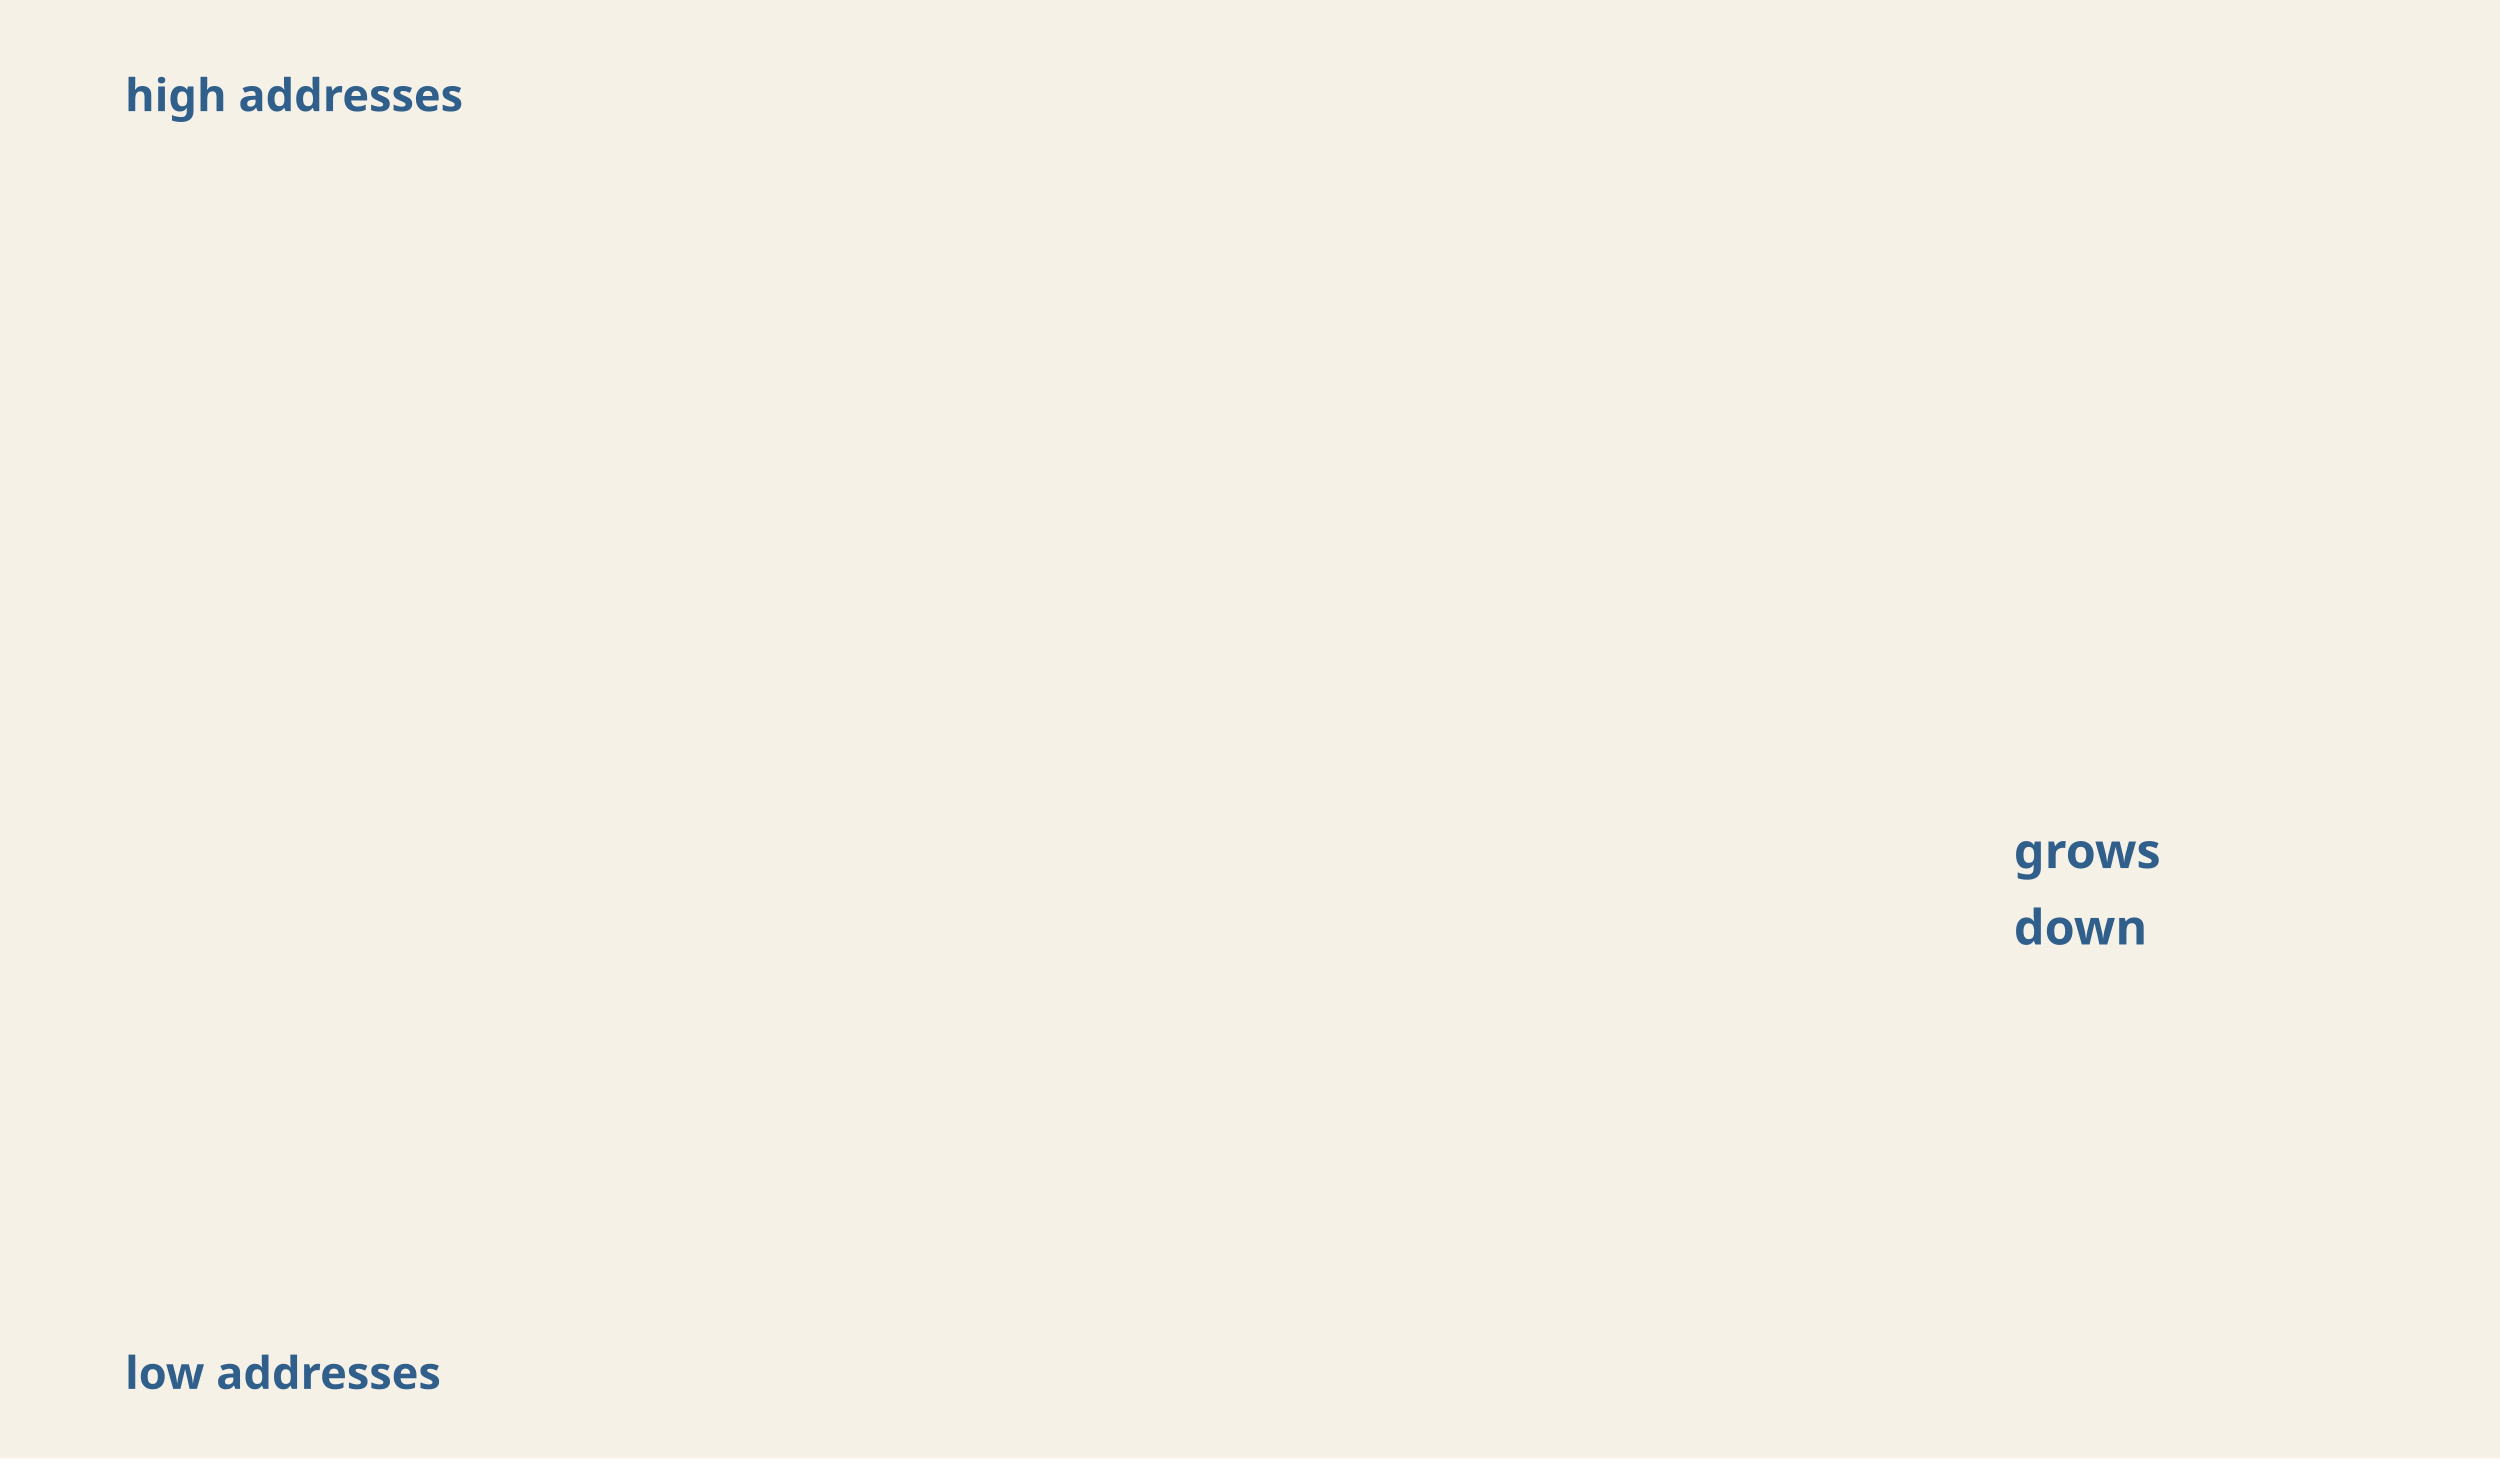
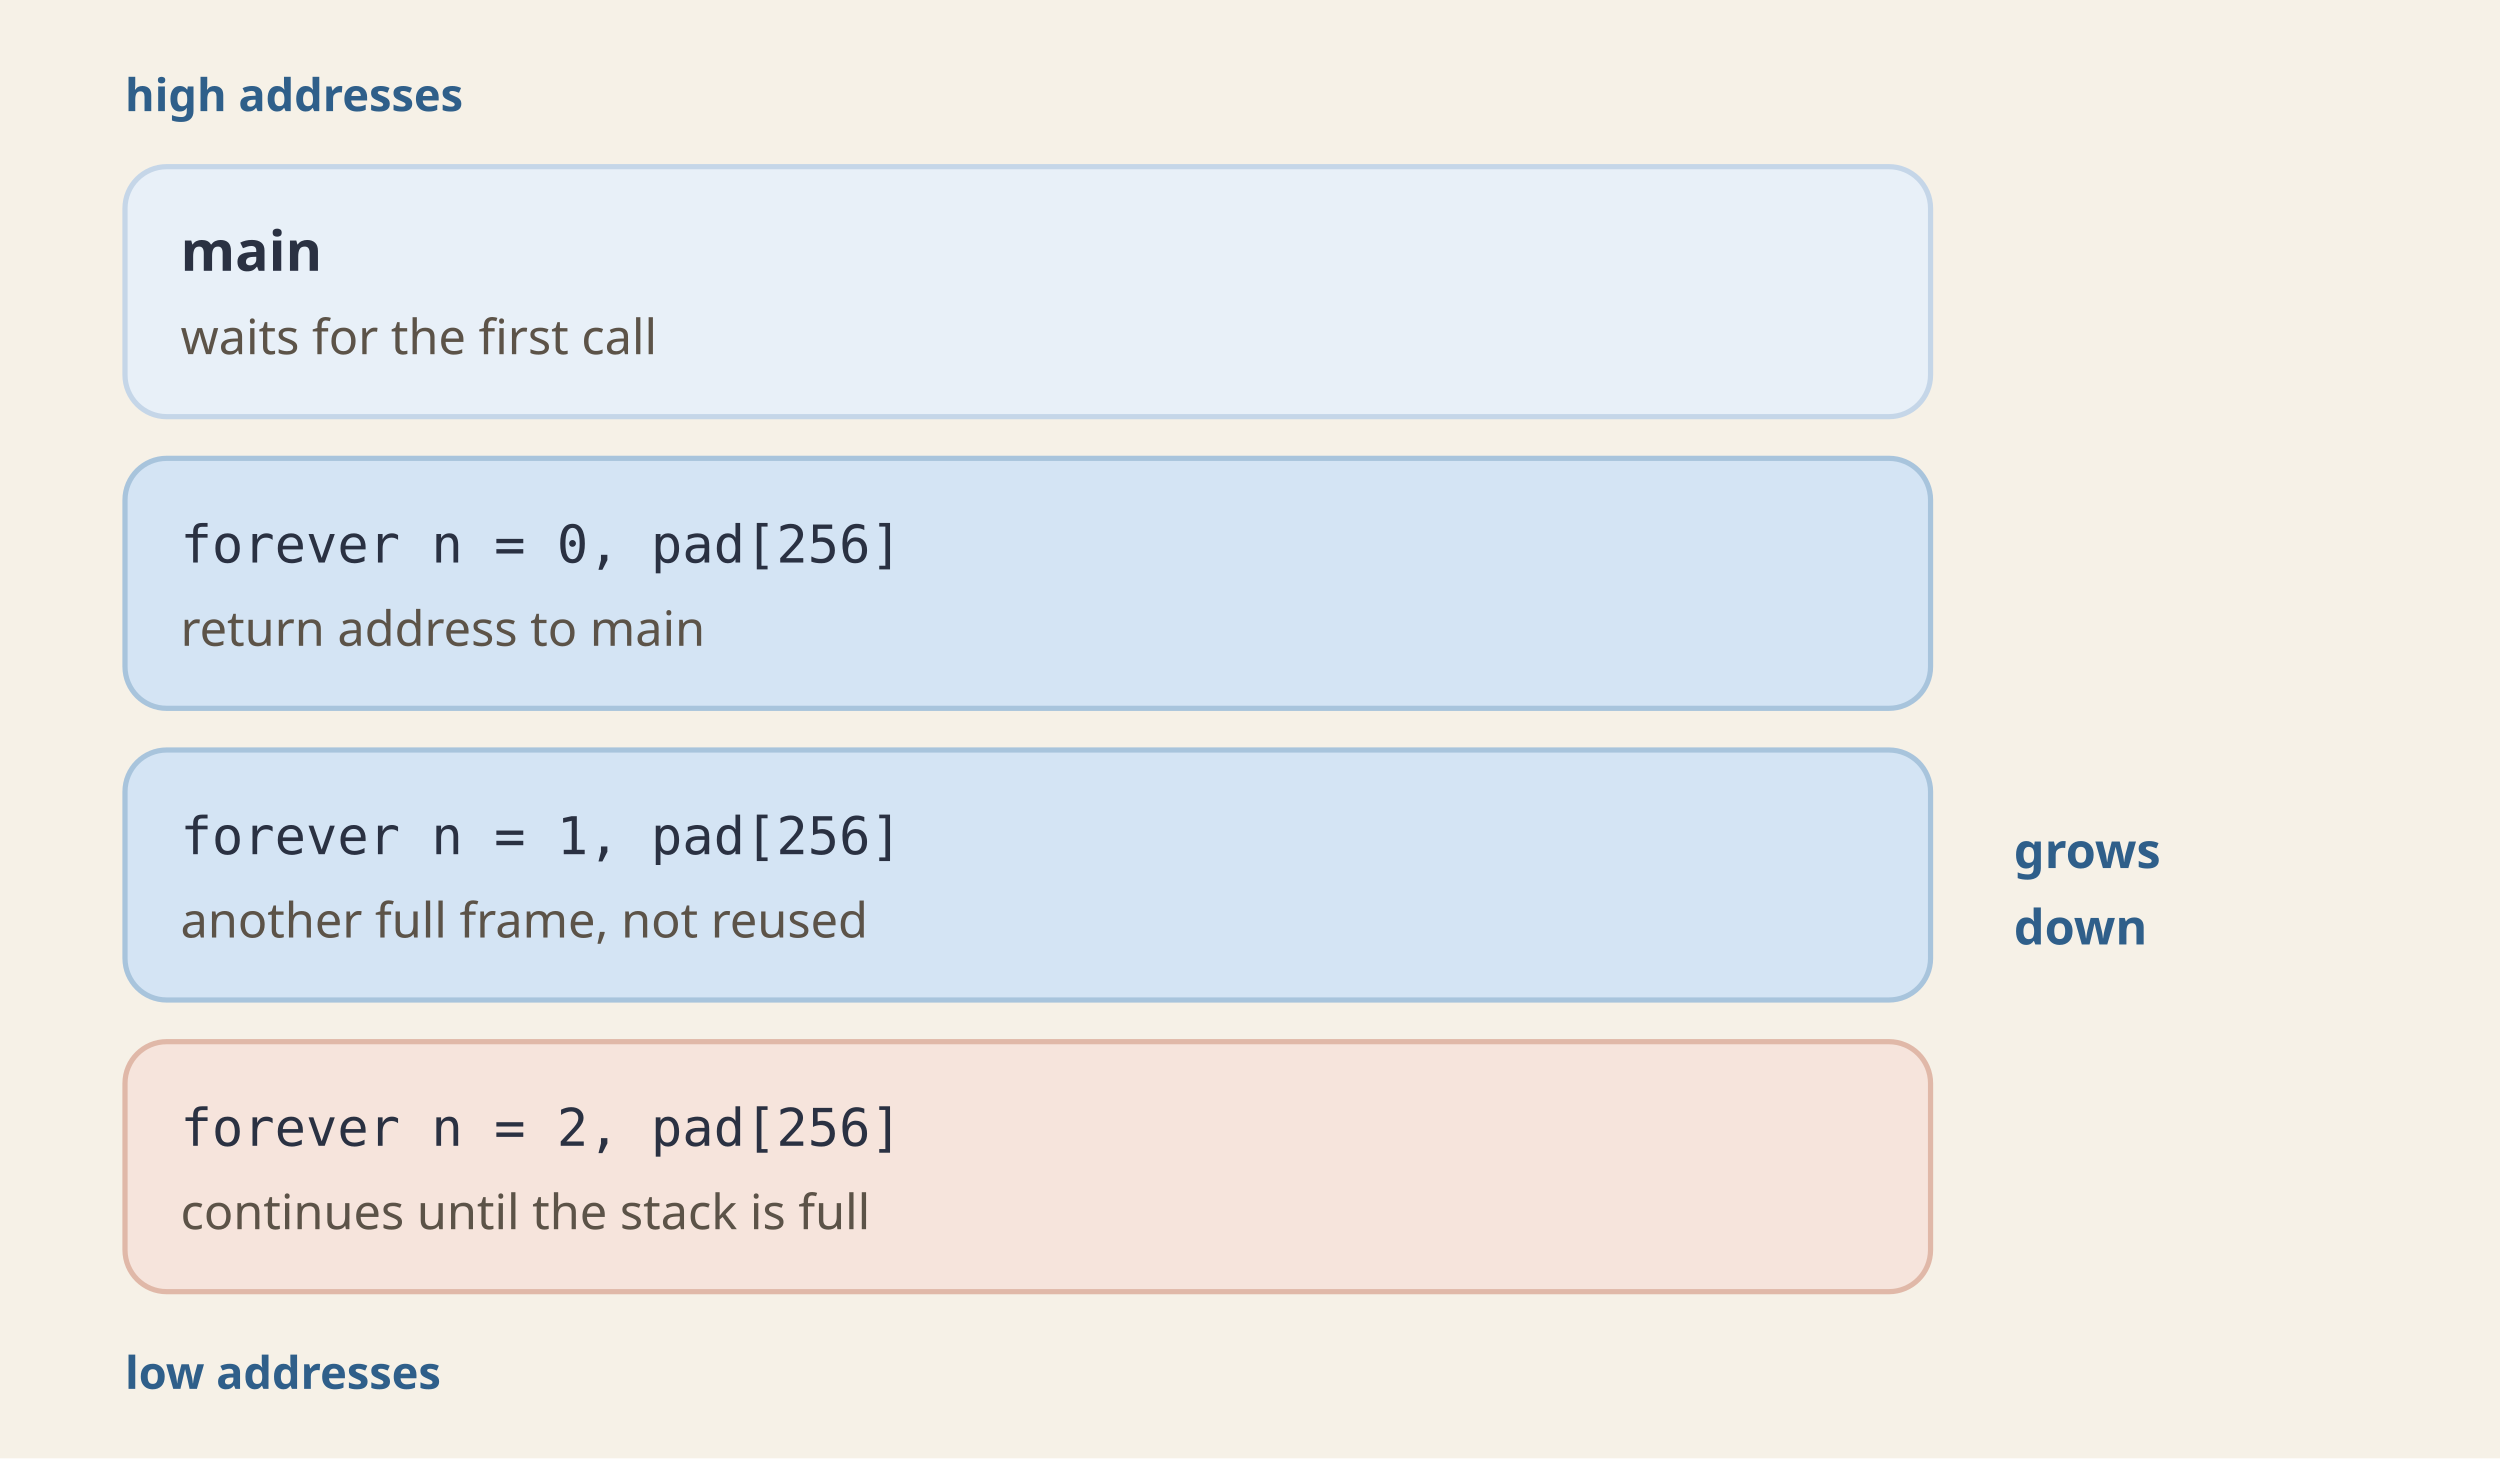
<svg xmlns="http://www.w3.org/2000/svg" viewBox="0 0 720 420" width="720" height="420">
-   <style>
-     .draw { opacity: 0; animation: appear 0.4s ease forwards; }
-     .d2 { animation-delay: 0.3s; }
-     .d3 { animation-delay: 0.6s; }
-     .d4 { animation-delay: 0.9s; }
-     @keyframes appear { to { opacity: 1; } }
-     @media (prefers-reduced-motion: reduce) { .draw { animation: none; opacity: 1; } }
-   </style>
  <rect width="720" height="420" fill="#f6f1e7" />
  <text x="36" y="32" text-anchor="start" font-family="ui-sans-serif, system-ui, sans-serif" font-size="13" font-weight="650" fill="#2f5f8a" direction="ltr">high addresses</text>
  <g class="draw">
    <rect x="36" y="48" width="520" height="72" rx="12" fill="#e8f0f8" stroke="#c5d6e8" stroke-width="1.5" />
    <text x="52" y="78" font-family="ui-sans-serif, system-ui, sans-serif" font-size="16" font-weight="650" fill="#2a3142" text-anchor="start">main</text>
    <text x="52" y="102" font-family="ui-sans-serif, system-ui, sans-serif" font-size="14" fill="#5c5348" text-anchor="start" direction="ltr">waits for the first call</text>
  </g>
  <g class="draw d2">
    <rect x="36" y="132" width="520" height="72" rx="12" fill="#d4e4f4" stroke="#a8c4dc" stroke-width="1.5" />
    <text x="52" y="162" font-family="ui-monospace, monospace" font-size="15" fill="#2a3142" text-anchor="start">forever  n = 0, pad[256]</text>
    <text x="52" y="186" font-family="ui-sans-serif, system-ui, sans-serif" font-size="14" fill="#5c5348" text-anchor="start" direction="ltr">return address to <tspan direction="ltr">main</tspan>
    </text>
  </g>
  <g class="draw d3">
    <rect x="36" y="216" width="520" height="72" rx="12" fill="#d4e4f4" stroke="#a8c4dc" stroke-width="1.5" />
    <text x="52" y="246" font-family="ui-monospace, monospace" font-size="15" fill="#2a3142" text-anchor="start">forever  n = 1, pad[256]</text>
    <text x="52" y="270" font-family="ui-sans-serif, system-ui, sans-serif" font-size="14" fill="#5c5348" text-anchor="start" direction="ltr">another full frame, not reused</text>
  </g>
  <g class="draw d4">
    <rect x="36" y="300" width="520" height="72" rx="12" fill="#f6e4dc" stroke="#e0b8a8" stroke-width="1.5" />
    <text x="52" y="330" font-family="ui-monospace, monospace" font-size="15" fill="#2a3142" text-anchor="start">forever  n = 2, pad[256]</text>
    <text x="52" y="354" font-family="ui-sans-serif, system-ui, sans-serif" font-size="14" fill="#5c5348" text-anchor="start" direction="ltr">continues until the stack is full</text>
  </g>
  <text x="580" y="250" font-family="ui-sans-serif, system-ui, sans-serif" font-size="14" font-weight="650" fill="#2f5f8a" text-anchor="start" direction="ltr">grows</text>
  <text x="580" y="272" font-family="ui-sans-serif, system-ui, sans-serif" font-size="14" font-weight="650" fill="#2f5f8a" text-anchor="start" direction="ltr">down</text>
  <text x="36" y="400" text-anchor="start" font-family="ui-sans-serif, system-ui, sans-serif" font-size="13" font-weight="650" fill="#2f5f8a" direction="ltr">low addresses</text>
</svg>
